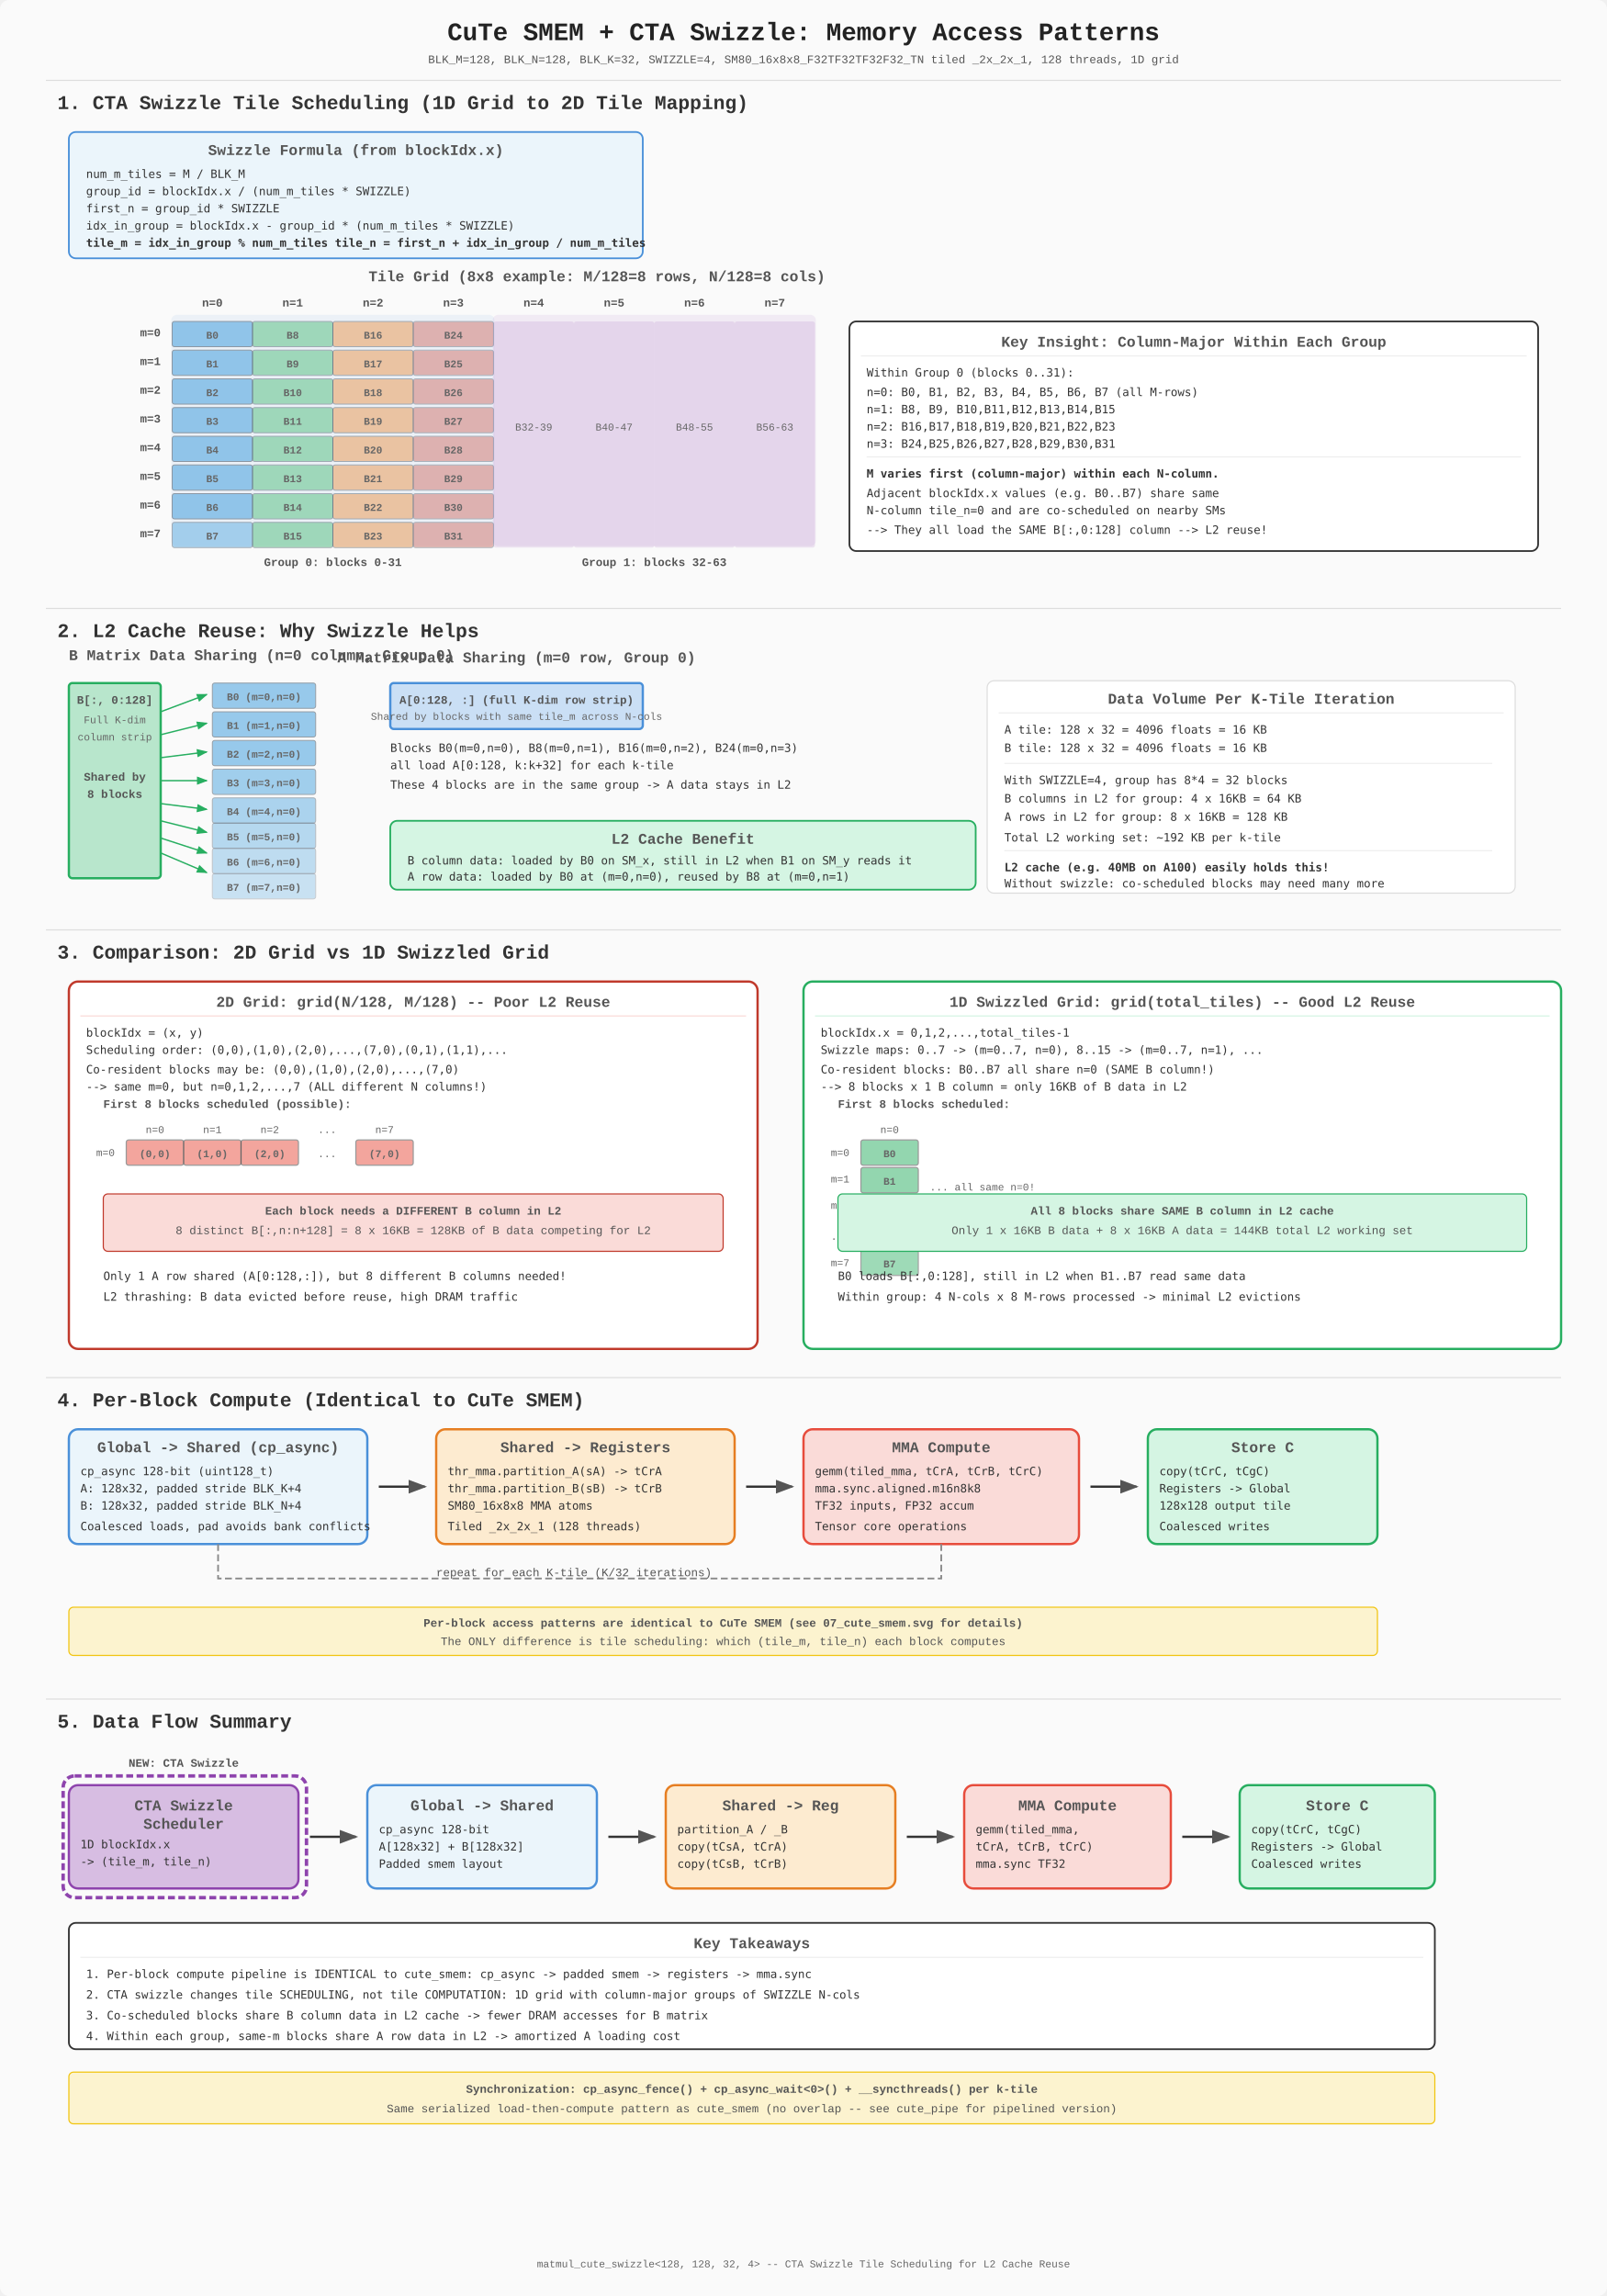
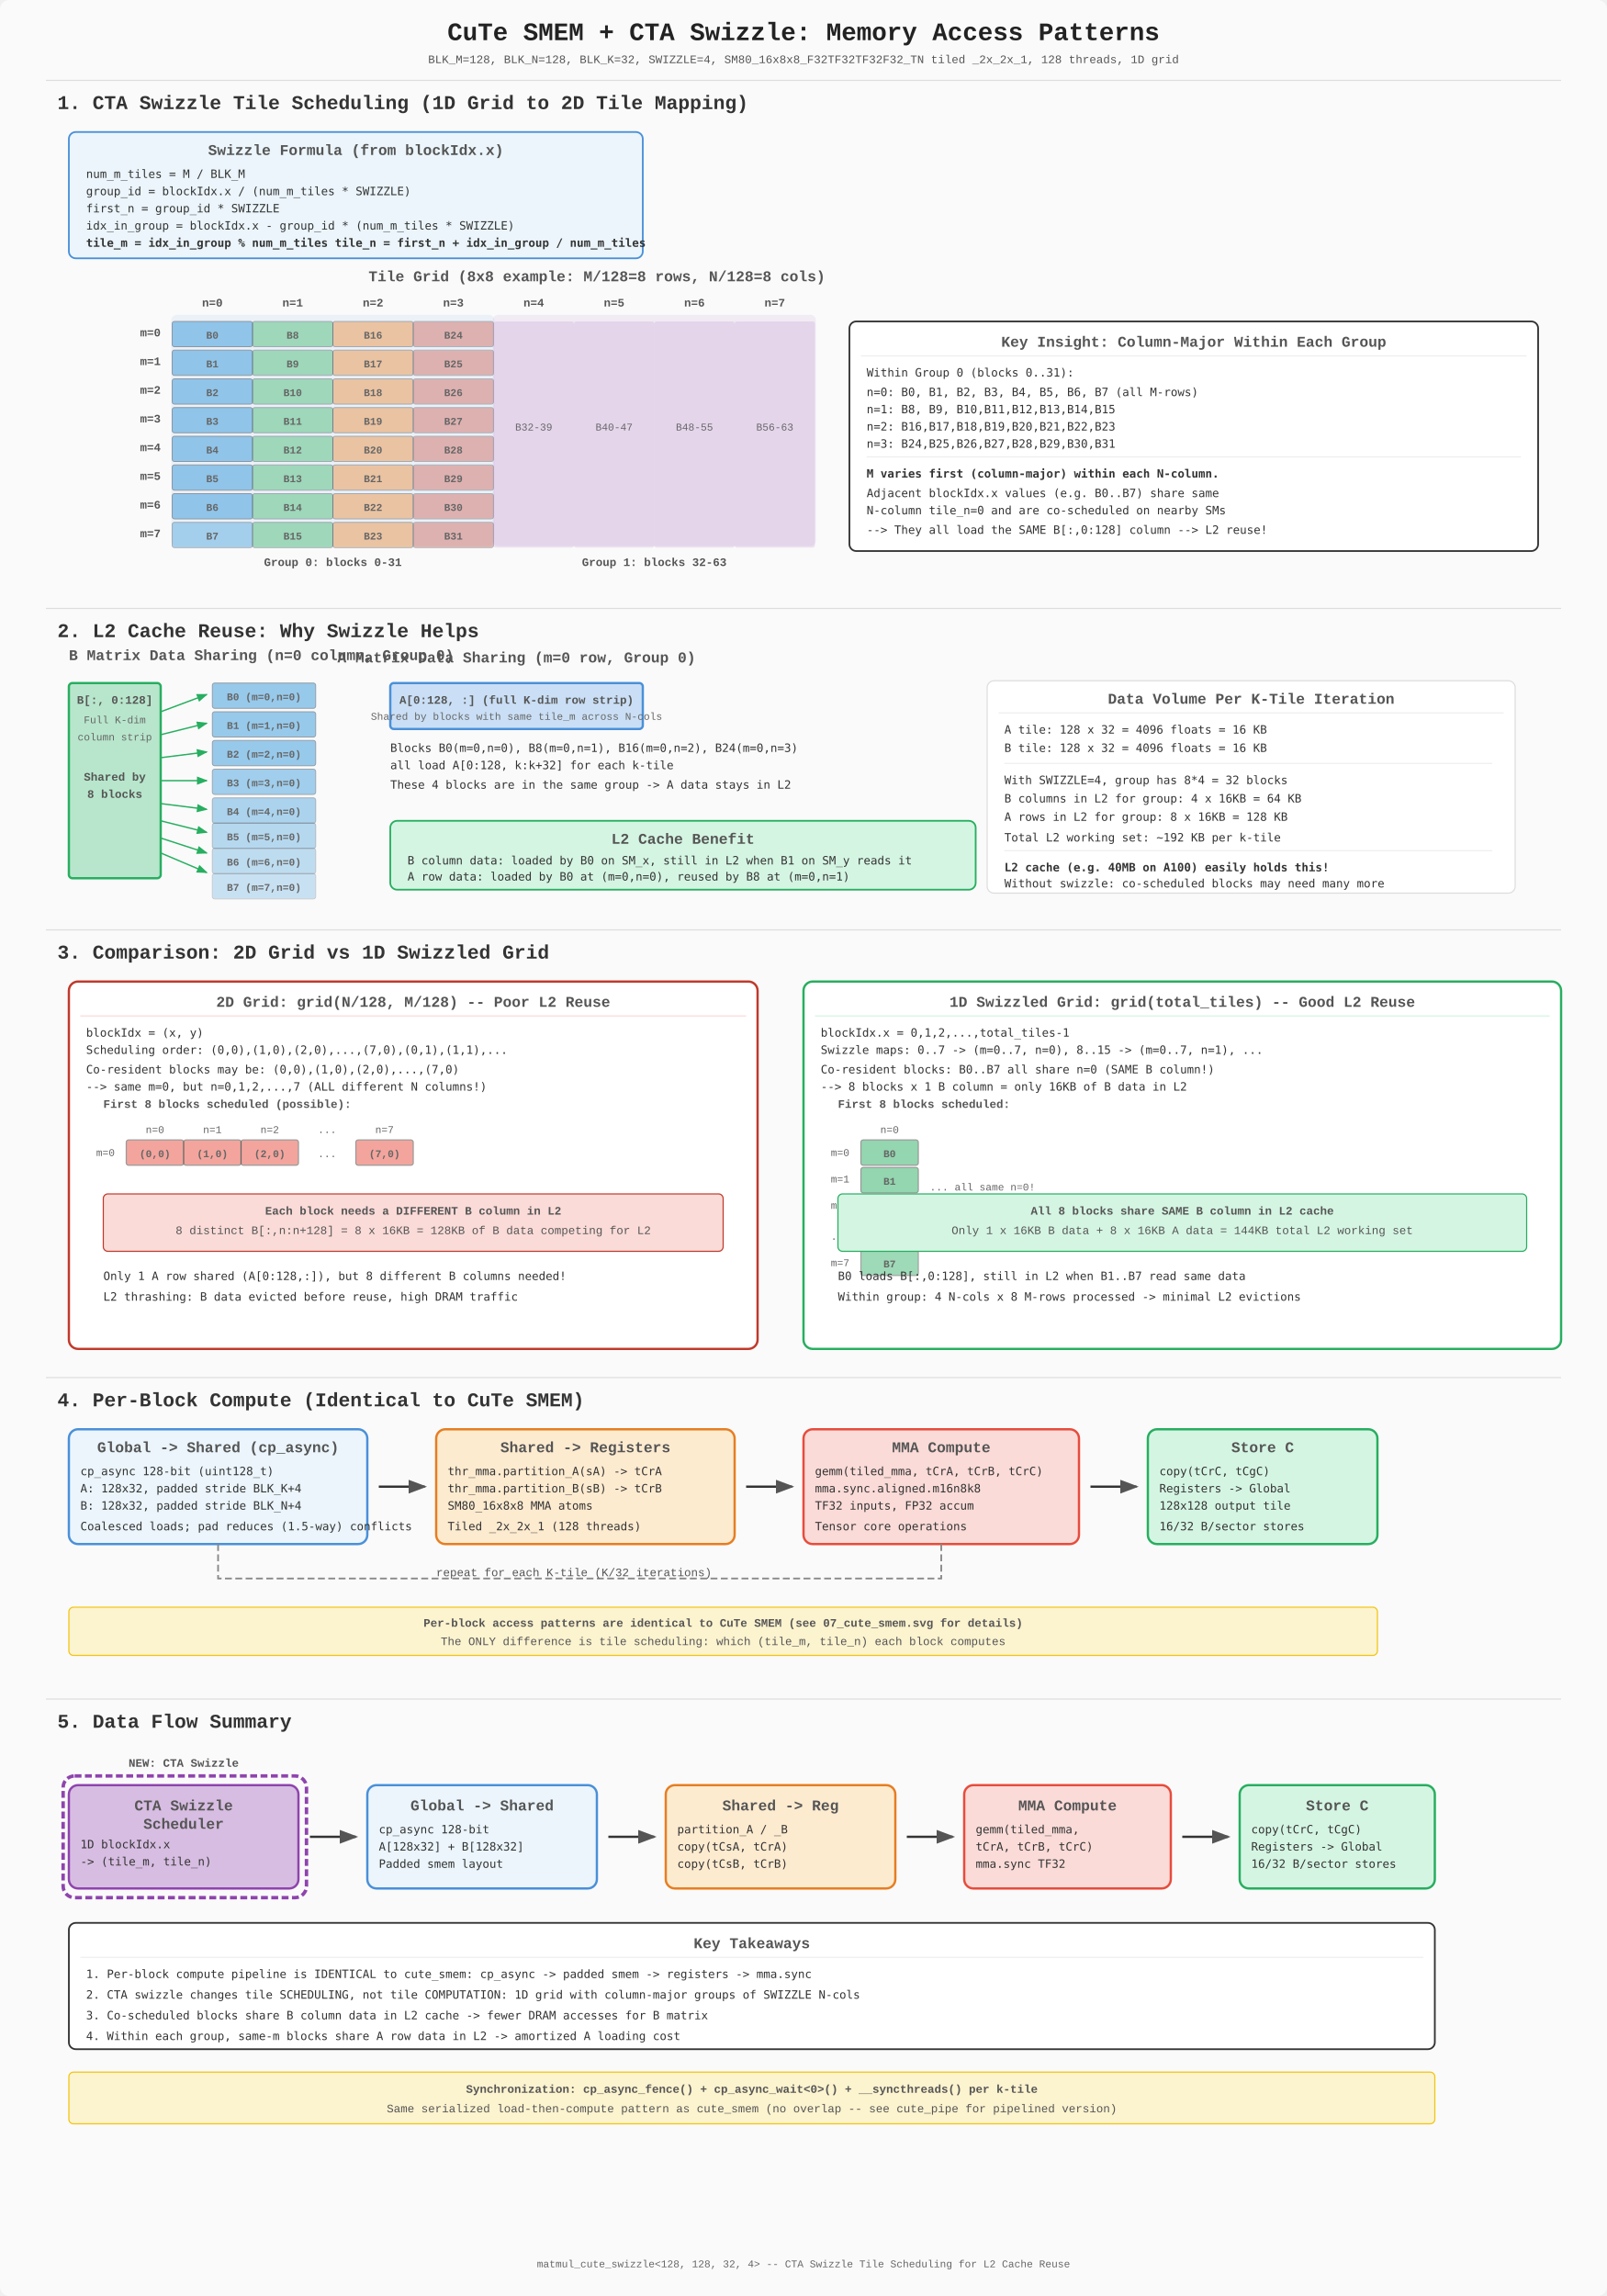
<svg xmlns="http://www.w3.org/2000/svg" viewBox="0 0 1400 2000" font-family="'Courier New', monospace">
  <style>
    .title { font-size: 22px; font-weight: bold; fill: #222; }
    .section-title { font-size: 17px; font-weight: bold; fill: #333; }
    .subtitle { font-size: 13px; font-weight: bold; fill: #555; }
    .label { font-size: 11px; fill: #333; }
    .small { font-size: 10px; fill: #555; }
    .tiny { font-size: 9px; fill: #666; }
    .code { font-size: 10px; fill: #333; font-family: monospace; }
    .bold { font-weight: bold; }
    .a-fill { fill: #4A90D9; }
    .a-light { fill: #CADFF5; }
    .b-fill { fill: #27AE60; }
    .b-light { fill: #B8E6CC; }
    .c-fill { fill: #E67E22; }
    .c-light { fill: #FDEBD0; }
    .warp-fill { fill: #F1C40F; opacity: 0.6; }
    .coalesced { fill: #8E44AD; }
    .coalesced-light { fill: #D7BDE2; }
    .strided { fill: #C0392B; }
    .reg-fill { fill: #ECF0F1; }
    .outline { fill: none; stroke: #333; stroke-width: 1; }
    .outline-bold { fill: none; stroke: #333; stroke-width: 2; }
    .arrow { fill: none; stroke: #555; stroke-width: 1.5; marker-end: url(#arrowhead); }
    .arrow-bold { fill: none; stroke: #333; stroke-width: 2; marker-end: url(#arrowhead); }
    .dashed { stroke-dasharray: 4,3; }
    .thread-grid { fill: #F9F9F9; stroke: #CCC; stroke-width: 0.5; }
    .broadcast { fill: #2ECC71; opacity: 0.3; }
    .bank-conflict { fill: #E74C3C; opacity: 0.3; }
    .dim-label { font-size: 11px; fill: #888; font-style: italic; }
  </style>
  <defs>
    <marker id="arrowhead" markerWidth="8" markerHeight="6" refX="7" refY="3" orient="auto">
      <path d="M0,0 L8,3 L0,6 Z" fill="#555" />
    </marker>
    <marker id="arrowhead-red" markerWidth="8" markerHeight="6" refX="7" refY="3" orient="auto">
      <path d="M0,0 L8,3 L0,6 Z" fill="#C0392B" />
    </marker>
    <marker id="arrowhead-green" markerWidth="8" markerHeight="6" refX="7" refY="3" orient="auto">
      <path d="M0,0 L8,3 L0,6 Z" fill="#27AE60" />
    </marker>
    <linearGradient id="fma-grad" x1="0%" y1="0%" x2="100%" y2="100%">
      <stop offset="0%" style="stop-color:#F39C12;stop-opacity:0.8" />
      <stop offset="100%" style="stop-color:#E74C3C;stop-opacity:0.8" />
    </linearGradient>
  </defs>
  <rect width="1400" height="2000" fill="#FAFAFA" rx="8" />
  <text x="700" y="35" text-anchor="middle" class="title">CuTe SMEM + CTA Swizzle: Memory Access Patterns</text>
  <text x="700" y="55" text-anchor="middle" class="small">BLK_M=128, BLK_N=128, BLK_K=32, SWIZZLE=4, SM80_16x8x8_F32TF32TF32F32_TN tiled _2x_2x_1, 128 threads, 1D grid</text>
  <line x1="40" y1="70" x2="1360" y2="70" stroke="#DDD" stroke-width="1" />
  <text x="50" y="95" class="section-title">1. CTA Swizzle Tile Scheduling (1D Grid to 2D Tile Mapping)</text>
  <g transform="translate(60, 115)">
    <rect width="500" height="110" fill="#EBF5FB" stroke="#4A90D9" stroke-width="1.5" rx="6" />
    <text x="250" y="20" text-anchor="middle" class="subtitle" fill="#4A90D9">Swizzle Formula (from blockIdx.x)</text>
    <text x="15" y="40" class="code">num_m_tiles  = M / BLK_M</text>
    <text x="15" y="55" class="code">group_id     = blockIdx.x / (num_m_tiles * SWIZZLE)</text>
    <text x="15" y="70" class="code">first_n      = group_id * SWIZZLE</text>
    <text x="15" y="85" class="code">idx_in_group = blockIdx.x - group_id * (num_m_tiles * SWIZZLE)</text>
    <text x="15" y="100" class="code bold" fill="#C0392B">tile_m = idx_in_group % num_m_tiles     tile_n = first_n + idx_in_group / num_m_tiles</text>
  </g>
  <g transform="translate(60, 245)">
    <text x="460" y="0" text-anchor="middle" class="subtitle">Tile Grid (8x8 example: M/128=8 rows, N/128=8 cols)</text>
    <text x="125" y="22" text-anchor="middle" class="small bold" fill="#27AE60">n=0</text>
    <text x="195" y="22" text-anchor="middle" class="small bold" fill="#27AE60">n=1</text>
    <text x="265" y="22" text-anchor="middle" class="small bold" fill="#27AE60">n=2</text>
    <text x="335" y="22" text-anchor="middle" class="small bold" fill="#27AE60">n=3</text>
    <text x="405" y="22" text-anchor="middle" class="small bold" fill="#8E44AD">n=4</text>
    <text x="475" y="22" text-anchor="middle" class="small bold" fill="#8E44AD">n=5</text>
    <text x="545" y="22" text-anchor="middle" class="small bold" fill="#8E44AD">n=6</text>
    <text x="615" y="22" text-anchor="middle" class="small bold" fill="#8E44AD">n=7</text>
    <text x="80" y="48" text-anchor="end" class="small bold" fill="#4A90D9">m=0</text>
    <text x="80" y="73" text-anchor="end" class="small bold" fill="#4A90D9">m=1</text>
    <text x="80" y="98" text-anchor="end" class="small bold" fill="#4A90D9">m=2</text>
    <text x="80" y="123" text-anchor="end" class="small bold" fill="#4A90D9">m=3</text>
    <text x="80" y="148" text-anchor="end" class="small bold" fill="#4A90D9">m=4</text>
    <text x="80" y="173" text-anchor="end" class="small bold" fill="#4A90D9">m=5</text>
    <text x="80" y="198" text-anchor="end" class="small bold" fill="#4A90D9">m=6</text>
    <text x="80" y="223" text-anchor="end" class="small bold" fill="#4A90D9">m=7</text>
    <rect x="90" y="30" width="280" height="200" fill="#4A90D9" opacity="0.08" stroke="#4A90D9" stroke-width="1.5" rx="4" />
    <rect x="370" y="30" width="280" height="200" fill="#8E44AD" opacity="0.08" stroke="#8E44AD" stroke-width="1.5" rx="4" />
    <rect x="90" y="35" width="70" height="22" fill="#3498DB" opacity="0.5" stroke="#2C3E50" stroke-width="0.8" rx="2" />
    <text x="125" y="50" text-anchor="middle" class="tiny" fill="#333" font-weight="bold">B0</text>
    <rect x="90" y="60" width="70" height="22" fill="#3498DB" opacity="0.5" stroke="#2C3E50" stroke-width="0.8" rx="2" />
    <text x="125" y="75" text-anchor="middle" class="tiny" fill="#333" font-weight="bold">B1</text>
    <rect x="90" y="85" width="70" height="22" fill="#3498DB" opacity="0.5" stroke="#2C3E50" stroke-width="0.8" rx="2" />
    <text x="125" y="100" text-anchor="middle" class="tiny" fill="#333" font-weight="bold">B2</text>
    <rect x="90" y="110" width="70" height="22" fill="#3498DB" opacity="0.5" stroke="#2C3E50" stroke-width="0.8" rx="2" />
    <text x="125" y="125" text-anchor="middle" class="tiny" fill="#333" font-weight="bold">B3</text>
    <rect x="90" y="135" width="70" height="22" fill="#3498DB" opacity="0.5" stroke="#2C3E50" stroke-width="0.8" rx="2" />
    <text x="125" y="150" text-anchor="middle" class="tiny" fill="#333" font-weight="bold">B4</text>
    <rect x="90" y="160" width="70" height="22" fill="#3498DB" opacity="0.5" stroke="#2C3E50" stroke-width="0.8" rx="2" />
    <text x="125" y="175" text-anchor="middle" class="tiny" fill="#333" font-weight="bold">B5</text>
    <rect x="90" y="185" width="70" height="22" fill="#3498DB" opacity="0.5" stroke="#2C3E50" stroke-width="0.8" rx="2" />
    <text x="125" y="200" text-anchor="middle" class="tiny" fill="#333" font-weight="bold">B6</text>
    <rect x="90" y="210" width="70" height="22" fill="#3498DB" opacity="0.4" stroke="#2C3E50" stroke-width="0.8" rx="2" />
    <text x="125" y="225" text-anchor="middle" class="tiny" fill="#333" font-weight="bold">B7</text>
    <rect x="160" y="35" width="70" height="22" fill="#27AE60" opacity="0.4" stroke="#2C3E50" stroke-width="0.8" rx="2" />
    <text x="195" y="50" text-anchor="middle" class="tiny" fill="#333" font-weight="bold">B8</text>
    <rect x="160" y="60" width="70" height="22" fill="#27AE60" opacity="0.4" stroke="#2C3E50" stroke-width="0.8" rx="2" />
    <text x="195" y="75" text-anchor="middle" class="tiny" fill="#333" font-weight="bold">B9</text>
    <rect x="160" y="85" width="70" height="22" fill="#27AE60" opacity="0.4" stroke="#2C3E50" stroke-width="0.8" rx="2" />
    <text x="195" y="100" text-anchor="middle" class="tiny" fill="#333" font-weight="bold">B10</text>
    <rect x="160" y="110" width="70" height="22" fill="#27AE60" opacity="0.4" stroke="#2C3E50" stroke-width="0.8" rx="2" />
    <text x="195" y="125" text-anchor="middle" class="tiny" fill="#333" font-weight="bold">B11</text>
    <rect x="160" y="135" width="70" height="22" fill="#27AE60" opacity="0.4" stroke="#2C3E50" stroke-width="0.8" rx="2" />
    <text x="195" y="150" text-anchor="middle" class="tiny" fill="#333" font-weight="bold">B12</text>
    <rect x="160" y="160" width="70" height="22" fill="#27AE60" opacity="0.4" stroke="#2C3E50" stroke-width="0.8" rx="2" />
    <text x="195" y="175" text-anchor="middle" class="tiny" fill="#333" font-weight="bold">B13</text>
    <rect x="160" y="185" width="70" height="22" fill="#27AE60" opacity="0.4" stroke="#2C3E50" stroke-width="0.8" rx="2" />
    <text x="195" y="200" text-anchor="middle" class="tiny" fill="#333" font-weight="bold">B14</text>
    <rect x="160" y="210" width="70" height="22" fill="#27AE60" opacity="0.4" stroke="#2C3E50" stroke-width="0.8" rx="2" />
    <text x="195" y="225" text-anchor="middle" class="tiny" fill="#333" font-weight="bold">B15</text>
    <rect x="230" y="35" width="70" height="22" fill="#E67E22" opacity="0.4" stroke="#2C3E50" stroke-width="0.8" rx="2" />
    <text x="265" y="50" text-anchor="middle" class="tiny" fill="#333" font-weight="bold">B16</text>
    <rect x="230" y="60" width="70" height="22" fill="#E67E22" opacity="0.4" stroke="#2C3E50" stroke-width="0.8" rx="2" />
    <text x="265" y="75" text-anchor="middle" class="tiny" fill="#333" font-weight="bold">B17</text>
    <rect x="230" y="85" width="70" height="22" fill="#E67E22" opacity="0.4" stroke="#2C3E50" stroke-width="0.8" rx="2" />
    <text x="265" y="100" text-anchor="middle" class="tiny" fill="#333" font-weight="bold">B18</text>
    <rect x="230" y="110" width="70" height="22" fill="#E67E22" opacity="0.4" stroke="#2C3E50" stroke-width="0.8" rx="2" />
    <text x="265" y="125" text-anchor="middle" class="tiny" fill="#333" font-weight="bold">B19</text>
    <rect x="230" y="135" width="70" height="22" fill="#E67E22" opacity="0.4" stroke="#2C3E50" stroke-width="0.8" rx="2" />
    <text x="265" y="150" text-anchor="middle" class="tiny" fill="#333" font-weight="bold">B20</text>
    <rect x="230" y="160" width="70" height="22" fill="#E67E22" opacity="0.4" stroke="#2C3E50" stroke-width="0.8" rx="2" />
    <text x="265" y="175" text-anchor="middle" class="tiny" fill="#333" font-weight="bold">B21</text>
    <rect x="230" y="185" width="70" height="22" fill="#E67E22" opacity="0.4" stroke="#2C3E50" stroke-width="0.8" rx="2" />
    <text x="265" y="200" text-anchor="middle" class="tiny" fill="#333" font-weight="bold">B22</text>
    <rect x="230" y="210" width="70" height="22" fill="#E67E22" opacity="0.4" stroke="#2C3E50" stroke-width="0.8" rx="2" />
    <text x="265" y="225" text-anchor="middle" class="tiny" fill="#333" font-weight="bold">B23</text>
    <rect x="300" y="35" width="70" height="22" fill="#C0392B" opacity="0.35" stroke="#2C3E50" stroke-width="0.8" rx="2" />
    <text x="335" y="50" text-anchor="middle" class="tiny" fill="#333" font-weight="bold">B24</text>
    <rect x="300" y="60" width="70" height="22" fill="#C0392B" opacity="0.35" stroke="#2C3E50" stroke-width="0.8" rx="2" />
    <text x="335" y="75" text-anchor="middle" class="tiny" fill="#333" font-weight="bold">B25</text>
    <rect x="300" y="85" width="70" height="22" fill="#C0392B" opacity="0.35" stroke="#2C3E50" stroke-width="0.8" rx="2" />
    <text x="335" y="100" text-anchor="middle" class="tiny" fill="#333" font-weight="bold">B26</text>
    <rect x="300" y="110" width="70" height="22" fill="#C0392B" opacity="0.35" stroke="#2C3E50" stroke-width="0.8" rx="2" />
    <text x="335" y="125" text-anchor="middle" class="tiny" fill="#333" font-weight="bold">B27</text>
    <rect x="300" y="135" width="70" height="22" fill="#C0392B" opacity="0.35" stroke="#2C3E50" stroke-width="0.8" rx="2" />
    <text x="335" y="150" text-anchor="middle" class="tiny" fill="#333" font-weight="bold">B28</text>
    <rect x="300" y="160" width="70" height="22" fill="#C0392B" opacity="0.35" stroke="#2C3E50" stroke-width="0.8" rx="2" />
    <text x="335" y="175" text-anchor="middle" class="tiny" fill="#333" font-weight="bold">B29</text>
    <rect x="300" y="185" width="70" height="22" fill="#C0392B" opacity="0.35" stroke="#2C3E50" stroke-width="0.8" rx="2" />
    <text x="335" y="200" text-anchor="middle" class="tiny" fill="#333" font-weight="bold">B30</text>
    <rect x="300" y="210" width="70" height="22" fill="#C0392B" opacity="0.35" stroke="#2C3E50" stroke-width="0.8" rx="2" />
    <text x="335" y="225" text-anchor="middle" class="tiny" fill="#333" font-weight="bold">B31</text>
    <rect x="370" y="35" width="70" height="197" fill="#9B59B6" opacity="0.15" stroke="none" rx="2" />
    <text x="405" y="130" text-anchor="middle" class="tiny" fill="#8E44AD">B32-39</text>
    <rect x="440" y="35" width="70" height="197" fill="#9B59B6" opacity="0.15" stroke="none" rx="2" />
    <text x="475" y="130" text-anchor="middle" class="tiny" fill="#8E44AD">B40-47</text>
    <rect x="510" y="35" width="70" height="197" fill="#9B59B6" opacity="0.15" stroke="none" rx="2" />
    <text x="545" y="130" text-anchor="middle" class="tiny" fill="#8E44AD">B48-55</text>
    <rect x="580" y="35" width="70" height="197" fill="#9B59B6" opacity="0.15" stroke="none" rx="2" />
    <text x="615" y="130" text-anchor="middle" class="tiny" fill="#8E44AD">B56-63</text>
    <text x="230" y="248" text-anchor="middle" class="small bold" fill="#4A90D9">Group 0: blocks 0-31</text>
    <text x="510" y="248" text-anchor="middle" class="small bold" fill="#8E44AD">Group 1: blocks 32-63</text>
    <g transform="translate(680, 35)">
      <rect width="600" height="200" fill="white" stroke="#333" stroke-width="1.5" rx="6" />
      <text x="300" y="22" text-anchor="middle" class="subtitle">Key Insight: Column-Major Within Each Group</text>
      <line x1="10" y1="30" x2="590" y2="30" stroke="#EEE" />
      <text x="15" y="48" class="code">Within Group 0 (blocks 0..31):</text>
      <text x="15" y="65" class="code" fill="#3498DB">  n=0: B0, B1, B2, B3, B4, B5, B6, B7  (all M-rows)</text>
      <text x="15" y="80" class="code" fill="#27AE60">  n=1: B8, B9, B10,B11,B12,B13,B14,B15</text>
      <text x="15" y="95" class="code" fill="#E67E22">  n=2: B16,B17,B18,B19,B20,B21,B22,B23</text>
      <text x="15" y="110" class="code" fill="#C0392B">  n=3: B24,B25,B26,B27,B28,B29,B30,B31</text>
      <line x1="15" y1="118" x2="585" y2="118" stroke="#EEE" />
      <text x="15" y="136" class="code bold">M varies first (column-major) within each N-column.</text>
      <text x="15" y="153" class="code">Adjacent blockIdx.x values (e.g. B0..B7) share same</text>
      <text x="15" y="168" class="code">N-column tile_n=0 and are co-scheduled on nearby SMs</text>
      <text x="15" y="185" class="code" fill="#1E8449">--&gt; They all load the SAME B[:,0:128] column --&gt; L2 reuse!</text>
    </g>
  </g>
  <line x1="40" y1="530" x2="1360" y2="530" stroke="#DDD" stroke-width="1" />
  <text x="50" y="555" class="section-title">2. L2 Cache Reuse: Why Swizzle Helps</text>
  <g transform="translate(60, 575)">
    <text x="0" y="0" class="subtitle" fill="#27AE60">B Matrix Data Sharing (n=0 column, Group 0)</text>
    <g transform="translate(0, 20)">
      <rect x="0" y="0" width="80" height="170" fill="#B8E6CC" stroke="#27AE60" stroke-width="2" rx="3" />
      <text x="40" y="18" text-anchor="middle" class="small bold" fill="#1E8449">B[:, 0:128]</text>
      <text x="40" y="35" text-anchor="middle" class="tiny" fill="#333">Full K-dim</text>
      <text x="40" y="50" text-anchor="middle" class="tiny" fill="#333">column strip</text>
      <text x="40" y="85" text-anchor="middle" class="small bold" fill="#333">Shared by</text>
      <text x="40" y="100" text-anchor="middle" class="small bold" fill="#333">8 blocks</text>
      <line x1="80" y1="25" x2="120" y2="10" stroke="#27AE60" stroke-width="1.2" marker-end="url(#arrowhead-green)" />
      <line x1="80" y1="45" x2="120" y2="35" stroke="#27AE60" stroke-width="1.2" marker-end="url(#arrowhead-green)" />
      <line x1="80" y1="65" x2="120" y2="60" stroke="#27AE60" stroke-width="1.2" marker-end="url(#arrowhead-green)" />
      <line x1="80" y1="85" x2="120" y2="85" stroke="#27AE60" stroke-width="1.2" marker-end="url(#arrowhead-green)" />
      <line x1="80" y1="105" x2="120" y2="110" stroke="#27AE60" stroke-width="1.2" marker-end="url(#arrowhead-green)" />
      <line x1="80" y1="120" x2="120" y2="130" stroke="#27AE60" stroke-width="1.2" marker-end="url(#arrowhead-green)" />
      <line x1="80" y1="135" x2="120" y2="148" stroke="#27AE60" stroke-width="1.2" marker-end="url(#arrowhead-green)" />
      <line x1="80" y1="148" x2="120" y2="165" stroke="#27AE60" stroke-width="1.2" marker-end="url(#arrowhead-green)" />
      <rect x="125" y="0" width="90" height="22" fill="#3498DB" opacity="0.5" stroke="#2C3E50" stroke-width="0.8" rx="2" />
      <text x="170" y="15" text-anchor="middle" class="tiny" fill="#333" font-weight="bold">B0 (m=0,n=0)</text>
      <rect x="125" y="25" width="90" height="22" fill="#3498DB" opacity="0.5" stroke="#2C3E50" stroke-width="0.8" rx="2" />
      <text x="170" y="40" text-anchor="middle" class="tiny" fill="#333" font-weight="bold">B1 (m=1,n=0)</text>
      <rect x="125" y="50" width="90" height="22" fill="#3498DB" opacity="0.5" stroke="#2C3E50" stroke-width="0.8" rx="2" />
      <text x="170" y="65" text-anchor="middle" class="tiny" fill="#333" font-weight="bold">B2 (m=2,n=0)</text>
      <rect x="125" y="75" width="90" height="22" fill="#3498DB" opacity="0.45" stroke="#2C3E50" stroke-width="0.8" rx="2" />
      <text x="170" y="90" text-anchor="middle" class="tiny" fill="#333" font-weight="bold">B3 (m=3,n=0)</text>
      <rect x="125" y="100" width="90" height="22" fill="#3498DB" opacity="0.4" stroke="#2C3E50" stroke-width="0.8" rx="2" />
      <text x="170" y="115" text-anchor="middle" class="tiny" fill="#333" font-weight="bold">B4 (m=4,n=0)</text>
      <rect x="125" y="122" width="90" height="22" fill="#3498DB" opacity="0.35" stroke="#2C3E50" stroke-width="0.8" rx="2" />
      <text x="170" y="137" text-anchor="middle" class="tiny" fill="#333" font-weight="bold">B5 (m=5,n=0)</text>
      <rect x="125" y="144" width="90" height="22" fill="#3498DB" opacity="0.3" stroke="#2C3E50" stroke-width="0.8" rx="2" />
      <text x="170" y="159" text-anchor="middle" class="tiny" fill="#333" font-weight="bold">B6 (m=6,n=0)</text>
      <rect x="125" y="166" width="90" height="22" fill="#3498DB" opacity="0.25" stroke="#2C3E50" stroke-width="0.8" rx="2" />
      <text x="170" y="181" text-anchor="middle" class="tiny" fill="#333" font-weight="bold">B7 (m=7,n=0)</text>
    </g>
    <g transform="translate(280, 20)">
      <text x="110" y="-18" text-anchor="middle" class="subtitle" fill="#4A90D9">A Matrix Data Sharing (m=0 row, Group 0)</text>
      <rect x="0" y="0" width="220" height="40" fill="#CADFF5" stroke="#4A90D9" stroke-width="2" rx="3" />
      <text x="110" y="18" text-anchor="middle" class="small bold" fill="#2C3E50">A[0:128, :] (full K-dim row strip)</text>
      <text x="110" y="32" text-anchor="middle" class="tiny" fill="#333">Shared by blocks with same tile_m across N-cols</text>
      <text x="0" y="60" class="code">Blocks B0(m=0,n=0), B8(m=0,n=1), B16(m=0,n=2), B24(m=0,n=3)</text>
      <text x="0" y="75" class="code">all load A[0:128, k:k+32] for each k-tile</text>
      <text x="0" y="92" class="code" fill="#1E8449">These 4 blocks are in the same group -&gt; A data stays in L2</text>
    </g>
    <g transform="translate(280, 140)">
      <rect width="510" height="60" fill="#D5F5E3" stroke="#27AE60" stroke-width="1.5" rx="6" />
      <text x="255" y="20" text-anchor="middle" class="subtitle" fill="#1E8449">L2 Cache Benefit</text>
      <text x="15" y="38" class="code" fill="#1E8449">B column data: loaded by B0 on SM_x, still in L2 when B1 on SM_y reads it</text>
      <text x="15" y="52" class="code" fill="#1E8449">A row data: loaded by B0 at (m=0,n=0), reused by B8 at (m=0,n=1)</text>
    </g>
    <g transform="translate(800, 18)">
      <rect width="460" height="185" fill="white" stroke="#DDD" stroke-width="1" rx="6" />
      <text x="230" y="20" text-anchor="middle" class="subtitle">Data Volume Per K-Tile Iteration</text>
      <line x1="10" y1="28" x2="450" y2="28" stroke="#EEE" />
      <text x="15" y="46" class="code" fill="#4A90D9">A tile: 128 x 32 = 4096 floats = 16 KB</text>
      <text x="15" y="62" class="code" fill="#27AE60">B tile: 128 x 32 = 4096 floats = 16 KB</text>
      <line x1="15" y1="72" x2="440" y2="72" stroke="#EEE" />
      <text x="15" y="90" class="code">With SWIZZLE=4, group has 8*4 = 32 blocks</text>
      <text x="15" y="106" class="code">B columns in L2 for group: 4 x 16KB = 64 KB</text>
      <text x="15" y="122" class="code">A rows in L2 for group:    8 x 16KB = 128 KB</text>
      <text x="15" y="140" class="code">Total L2 working set: ~192 KB per k-tile</text>
      <line x1="15" y1="148" x2="440" y2="148" stroke="#EEE" />
      <text x="15" y="166" class="code bold" fill="#1E8449">L2 cache (e.g. 40MB on A100) easily holds this!</text>
      <text x="15" y="180" class="code">Without swizzle: co-scheduled blocks may need many more</text>
    </g>
  </g>
  <line x1="40" y1="810" x2="1360" y2="810" stroke="#DDD" stroke-width="1" />
  <text x="50" y="835" class="section-title">3. Comparison: 2D Grid vs 1D Swizzled Grid</text>
  <g transform="translate(60, 855)">
    <rect width="600" height="320" fill="white" stroke="#C0392B" stroke-width="2" rx="8" />
    <text x="300" y="22" text-anchor="middle" class="subtitle" fill="#C0392B">2D Grid: grid(N/128, M/128) -- Poor L2 Reuse</text>
    <line x1="10" y1="30" x2="590" y2="30" stroke="#FADBD8" />
    <text x="15" y="48" class="code">blockIdx = (x, y)</text>
    <text x="15" y="63" class="code">Scheduling order: (0,0),(1,0),(2,0),...,(7,0),(0,1),(1,1),...</text>
    <text x="15" y="80" class="code" fill="#C0392B">Co-resident blocks may be: (0,0),(1,0),(2,0),...,(7,0)</text>
    <text x="15" y="95" class="code" fill="#C0392B">--&gt; same m=0, but n=0,1,2,...,7 (ALL different N columns!)</text>
    <g transform="translate(30, 110)">
      <text x="0" y="0" class="small bold">First 8 blocks scheduled (possible):</text>
      <text x="45" y="22" text-anchor="middle" class="tiny">n=0</text>
      <text x="95" y="22" text-anchor="middle" class="tiny">n=1</text>
      <text x="145" y="22" text-anchor="middle" class="tiny">n=2</text>
      <text x="195" y="22" text-anchor="middle" class="tiny">...</text>
      <text x="245" y="22" text-anchor="middle" class="tiny">n=7</text>
      <text x="10" y="42" text-anchor="end" class="tiny">m=0</text>
      <rect x="20" y="28" width="50" height="22" fill="#E74C3C" opacity="0.5" stroke="#333" stroke-width="1" rx="2" />
      <text x="45" y="43" text-anchor="middle" class="tiny" fill="white" font-weight="bold">(0,0)</text>
      <rect x="70" y="28" width="50" height="22" fill="#E74C3C" opacity="0.5" stroke="#333" stroke-width="1" rx="2" />
      <text x="95" y="43" text-anchor="middle" class="tiny" fill="white" font-weight="bold">(1,0)</text>
      <rect x="120" y="28" width="50" height="22" fill="#E74C3C" opacity="0.5" stroke="#333" stroke-width="1" rx="2" />
      <text x="145" y="43" text-anchor="middle" class="tiny" fill="white" font-weight="bold">(2,0)</text>
      <text x="195" y="43" text-anchor="middle" class="tiny" fill="#C0392B">...</text>
      <rect x="220" y="28" width="50" height="22" fill="#E74C3C" opacity="0.5" stroke="#333" stroke-width="1" rx="2" />
      <text x="245" y="43" text-anchor="middle" class="tiny" fill="white" font-weight="bold">(7,0)</text>
    </g>
    <g transform="translate(30, 185)">
      <rect width="540" height="50" fill="#FADBD8" stroke="#C0392B" rx="4" />
      <text x="270" y="18" text-anchor="middle" class="small" fill="#C0392B" font-weight="bold">Each block needs a DIFFERENT B column in L2</text>
      <text x="270" y="35" text-anchor="middle" class="small" fill="#C0392B">8 distinct B[:,n:n+128] = 8 x 16KB = 128KB of B data competing for L2</text>
    </g>
    <text x="30" y="260" class="code" fill="#C0392B">Only 1 A row shared (A[0:128,:]), but 8 different B columns needed!</text>
    <text x="30" y="278" class="code" fill="#C0392B">L2 thrashing: B data evicted before reuse, high DRAM traffic</text>
  </g>
  <g transform="translate(700, 855)">
    <rect width="660" height="320" fill="white" stroke="#27AE60" stroke-width="2" rx="8" />
    <text x="330" y="22" text-anchor="middle" class="subtitle" fill="#1E8449">1D Swizzled Grid: grid(total_tiles) -- Good L2 Reuse</text>
    <line x1="10" y1="30" x2="650" y2="30" stroke="#D5F5E3" />
    <text x="15" y="48" class="code">blockIdx.x = 0,1,2,...,total_tiles-1</text>
    <text x="15" y="63" class="code">Swizzle maps: 0..7 -&gt; (m=0..7, n=0), 8..15 -&gt; (m=0..7, n=1), ...</text>
    <text x="15" y="80" class="code" fill="#1E8449">Co-resident blocks: B0..B7 all share n=0 (SAME B column!)</text>
    <text x="15" y="95" class="code" fill="#1E8449">--&gt; 8 blocks x 1 B column = only 16KB of B data in L2</text>
    <g transform="translate(30, 110)">
      <text x="0" y="0" class="small bold">First 8 blocks scheduled:</text>
      <text x="45" y="22" text-anchor="middle" class="tiny">n=0</text>
      <text x="10" y="42" text-anchor="end" class="tiny">m=0</text>
      <rect x="20" y="28" width="50" height="22" fill="#27AE60" opacity="0.5" stroke="#333" stroke-width="1" rx="2" />
      <text x="45" y="43" text-anchor="middle" class="tiny" fill="white" font-weight="bold">B0</text>
      <text x="10" y="65" text-anchor="end" class="tiny">m=1</text>
      <rect x="20" y="52" width="50" height="22" fill="#27AE60" opacity="0.5" stroke="#333" stroke-width="1" rx="2" />
      <text x="45" y="67" text-anchor="middle" class="tiny" fill="white" font-weight="bold">B1</text>
      <text x="10" y="88" text-anchor="end" class="tiny">m=2</text>
      <rect x="20" y="76" width="50" height="22" fill="#27AE60" opacity="0.5" stroke="#333" stroke-width="1" rx="2" />
      <text x="45" y="91" text-anchor="middle" class="tiny" fill="white" font-weight="bold">B2</text>
      <text x="80" y="72" class="tiny" fill="#1E8449">... all same n=0!</text>
      <text x="10" y="115" text-anchor="end" class="tiny">...</text>
      <text x="10" y="138" text-anchor="end" class="tiny">m=7</text>
      <rect x="20" y="124" width="50" height="22" fill="#27AE60" opacity="0.45" stroke="#333" stroke-width="1" rx="2" />
      <text x="45" y="139" text-anchor="middle" class="tiny" fill="white" font-weight="bold">B7</text>
    </g>
    <g transform="translate(30, 185)">
      <rect width="600" height="50" fill="#D5F5E3" stroke="#27AE60" rx="4" />
      <text x="300" y="18" text-anchor="middle" class="small" fill="#1E8449" font-weight="bold">All 8 blocks share SAME B column in L2 cache</text>
      <text x="300" y="35" text-anchor="middle" class="small" fill="#1E8449">Only 1 x 16KB B data + 8 x 16KB A data = 144KB total L2 working set</text>
    </g>
    <text x="30" y="260" class="code" fill="#1E8449">B0 loads B[:,0:128], still in L2 when B1..B7 read same data</text>
    <text x="30" y="278" class="code" fill="#1E8449">Within group: 4 N-cols x 8 M-rows processed -&gt; minimal L2 evictions</text>
  </g>
  <line x1="40" y1="1200" x2="1360" y2="1200" stroke="#DDD" stroke-width="1" />
  <text x="50" y="1225" class="section-title">4. Per-Block Compute (Identical to CuTe SMEM)</text>
  <g transform="translate(60, 1245)">
    <rect x="0" y="0" width="260" height="100" fill="#EBF5FB" stroke="#4A90D9" stroke-width="2" rx="8" />
    <text x="130" y="20" text-anchor="middle" class="subtitle" fill="#4A90D9">Global -&gt; Shared (cp_async)</text>
    <text x="10" y="40" class="code">cp_async 128-bit (uint128_t)</text>
    <text x="10" y="55" class="code">A: 128x32, padded stride BLK_K+4</text>
    <text x="10" y="70" class="code">B: 128x32, padded stride BLK_N+4</text>
-     <text x="10" y="88" class="code" fill="#1E8449">Coalesced loads, pad avoids bank conflicts</text>
+     <text x="10" y="88" class="code" fill="#7D6608">Coalesced loads; pad reduces (1.5-way) conflicts</text>
    <path d="M270,50 L310,50" class="arrow-bold" />
    <rect x="320" y="0" width="260" height="100" fill="#FDEBD0" stroke="#E67E22" stroke-width="2" rx="8" />
    <text x="450" y="20" text-anchor="middle" class="subtitle" fill="#E67E22">Shared -&gt; Registers</text>
    <text x="330" y="40" class="code">thr_mma.partition_A(sA) -&gt; tCrA</text>
    <text x="330" y="55" class="code">thr_mma.partition_B(sB) -&gt; tCrB</text>
    <text x="330" y="70" class="code">SM80_16x8x8 MMA atoms</text>
    <text x="330" y="88" class="code">Tiled _2x_2x_1 (128 threads)</text>
    <path d="M590,50 L630,50" class="arrow-bold" />
    <rect x="640" y="0" width="240" height="100" fill="#FADBD8" stroke="#E74C3C" stroke-width="2" rx="8" />
    <text x="760" y="20" text-anchor="middle" class="subtitle" fill="#E74C3C">MMA Compute</text>
    <text x="650" y="40" class="code">gemm(tiled_mma, tCrA, tCrB, tCrC)</text>
    <text x="650" y="55" class="code">mma.sync.aligned.m16n8k8</text>
    <text x="650" y="70" class="code">TF32 inputs, FP32 accum</text>
    <text x="650" y="88" class="code" fill="#E74C3C">Tensor core operations</text>
    <path d="M890,50 L930,50" class="arrow-bold" />
    <rect x="940" y="0" width="200" height="100" fill="#D5F5E3" stroke="#27AE60" stroke-width="2" rx="8" />
    <text x="1040" y="20" text-anchor="middle" class="subtitle" fill="#27AE60">Store C</text>
    <text x="950" y="40" class="code">copy(tCrC, tCgC)</text>
    <text x="950" y="55" class="code">Registers -&gt; Global</text>
    <text x="950" y="70" class="code">128x128 output tile</text>
-     <text x="950" y="88" class="code" fill="#1E8449">Coalesced writes</text>
+     <text x="950" y="88" class="code" fill="#7D6608">16/32 B/sector stores</text>
    <path d="M130,100 L130,130 L760,130 L760,100" fill="none" stroke="#888" stroke-width="1.5" stroke-dasharray="6,3" />
    <text x="440" y="128" text-anchor="middle" class="small" fill="#888">repeat for each K-tile (K/32 iterations)</text>
    <g transform="translate(0, 155)">
      <rect width="1140" height="42" fill="#FCF3CF" stroke="#F1C40F" stroke-width="1" rx="4" />
      <text x="570" y="17" text-anchor="middle" class="small bold" fill="#7D6608">Per-block access patterns are identical to CuTe SMEM (see 07_cute_smem.svg for details)</text>
      <text x="570" y="33" text-anchor="middle" class="small" fill="#7D6608">The ONLY difference is tile scheduling: which (tile_m, tile_n) each block computes</text>
    </g>
  </g>
  <line x1="40" y1="1480" x2="1360" y2="1480" stroke="#DDD" stroke-width="1" />
  <text x="50" y="1505" class="section-title">5. Data Flow Summary</text>
  <g transform="translate(60, 1525)">
    <rect x="0" y="30" width="200" height="90" fill="#D7BDE2" stroke="#8E44AD" stroke-width="2" rx="8" />
    <text x="100" y="52" text-anchor="middle" class="subtitle" fill="#8E44AD">CTA Swizzle</text>
    <text x="100" y="68" text-anchor="middle" class="subtitle" fill="#8E44AD">Scheduler</text>
    <text x="10" y="85" class="code">1D blockIdx.x</text>
    <text x="10" y="100" class="code">-&gt; (tile_m, tile_n)</text>
    <path d="M210,75 L250,75" class="arrow-bold" />
    <rect x="260" y="30" width="200" height="90" fill="#EBF5FB" stroke="#4A90D9" stroke-width="2" rx="8" />
    <text x="360" y="52" text-anchor="middle" class="subtitle" fill="#4A90D9">Global -&gt; Shared</text>
    <text x="270" y="72" class="code">cp_async 128-bit</text>
    <text x="270" y="87" class="code">A[128x32] + B[128x32]</text>
    <text x="270" y="102" class="code">Padded smem layout</text>
    <path d="M470,75 L510,75" class="arrow-bold" />
    <rect x="520" y="30" width="200" height="90" fill="#FDEBD0" stroke="#E67E22" stroke-width="2" rx="8" />
    <text x="620" y="52" text-anchor="middle" class="subtitle" fill="#E67E22">Shared -&gt; Reg</text>
    <text x="530" y="72" class="code">partition_A / _B</text>
    <text x="530" y="87" class="code">copy(tCsA, tCrA)</text>
    <text x="530" y="102" class="code">copy(tCsB, tCrB)</text>
    <path d="M730,75 L770,75" class="arrow-bold" />
    <rect x="780" y="30" width="180" height="90" fill="#FADBD8" stroke="#E74C3C" stroke-width="2" rx="8" />
    <text x="870" y="52" text-anchor="middle" class="subtitle" fill="#E74C3C">MMA Compute</text>
    <text x="790" y="72" class="code">gemm(tiled_mma,</text>
    <text x="790" y="87" class="code">  tCrA, tCrB, tCrC)</text>
    <text x="790" y="102" class="code">mma.sync TF32</text>
    <path d="M970,75 L1010,75" class="arrow-bold" />
    <rect x="1020" y="30" width="170" height="90" fill="#D5F5E3" stroke="#27AE60" stroke-width="2" rx="8" />
    <text x="1105" y="52" text-anchor="middle" class="subtitle" fill="#27AE60">Store C</text>
    <text x="1030" y="72" class="code">copy(tCrC, tCgC)</text>
    <text x="1030" y="87" class="code">Registers -&gt; Global</text>
-     <text x="1030" y="102" class="code">Coalesced writes</text>
+     <text x="1030" y="102" class="code" fill="#7D6608">16/32 B/sector stores</text>
    <rect x="-5" y="22" width="212" height="106" fill="none" stroke="#8E44AD" stroke-width="3" stroke-dasharray="6,3" rx="10" />
    <text x="100" y="14" text-anchor="middle" class="small bold" fill="#8E44AD">NEW: CTA Swizzle</text>
    <g transform="translate(0, 150)">
      <rect width="1190" height="110" fill="white" stroke="#333" stroke-width="1.5" rx="6" />
      <text x="595" y="22" text-anchor="middle" class="subtitle">Key Takeaways</text>
      <line x1="10" y1="30" x2="1180" y2="30" stroke="#EEE" />
      <text x="15" y="48" class="code">1. Per-block compute pipeline is IDENTICAL to cute_smem: cp_async -&gt; padded smem -&gt; registers -&gt; mma.sync</text>
      <text x="15" y="66" class="code" fill="#8E44AD">2. CTA swizzle changes tile SCHEDULING, not tile COMPUTATION: 1D grid with column-major groups of SWIZZLE N-cols</text>
      <text x="15" y="84" class="code" fill="#1E8449">3. Co-scheduled blocks share B column data in L2 cache -&gt; fewer DRAM accesses for B matrix</text>
      <text x="15" y="102" class="code" fill="#1E8449">4. Within each group, same-m blocks share A row data in L2 -&gt; amortized A loading cost</text>
    </g>
    <g transform="translate(0, 280)">
      <rect width="1190" height="45" fill="#FCF3CF" stroke="#F1C40F" stroke-width="1" rx="4" />
      <text x="595" y="18" text-anchor="middle" class="small bold" fill="#7D6608">Synchronization: cp_async_fence() + cp_async_wait&lt;0&gt;() + __syncthreads() per k-tile</text>
      <text x="595" y="35" text-anchor="middle" class="small" fill="#7D6608">Same serialized load-then-compute pattern as cute_smem (no overlap -- see cute_pipe for pipelined version)</text>
    </g>
  </g>
  <text x="700" y="1975" text-anchor="middle" class="tiny" fill="#AAA">matmul_cute_swizzle&lt;128, 128, 32, 4&gt; -- CTA Swizzle Tile Scheduling for L2 Cache Reuse</text>
</svg>
